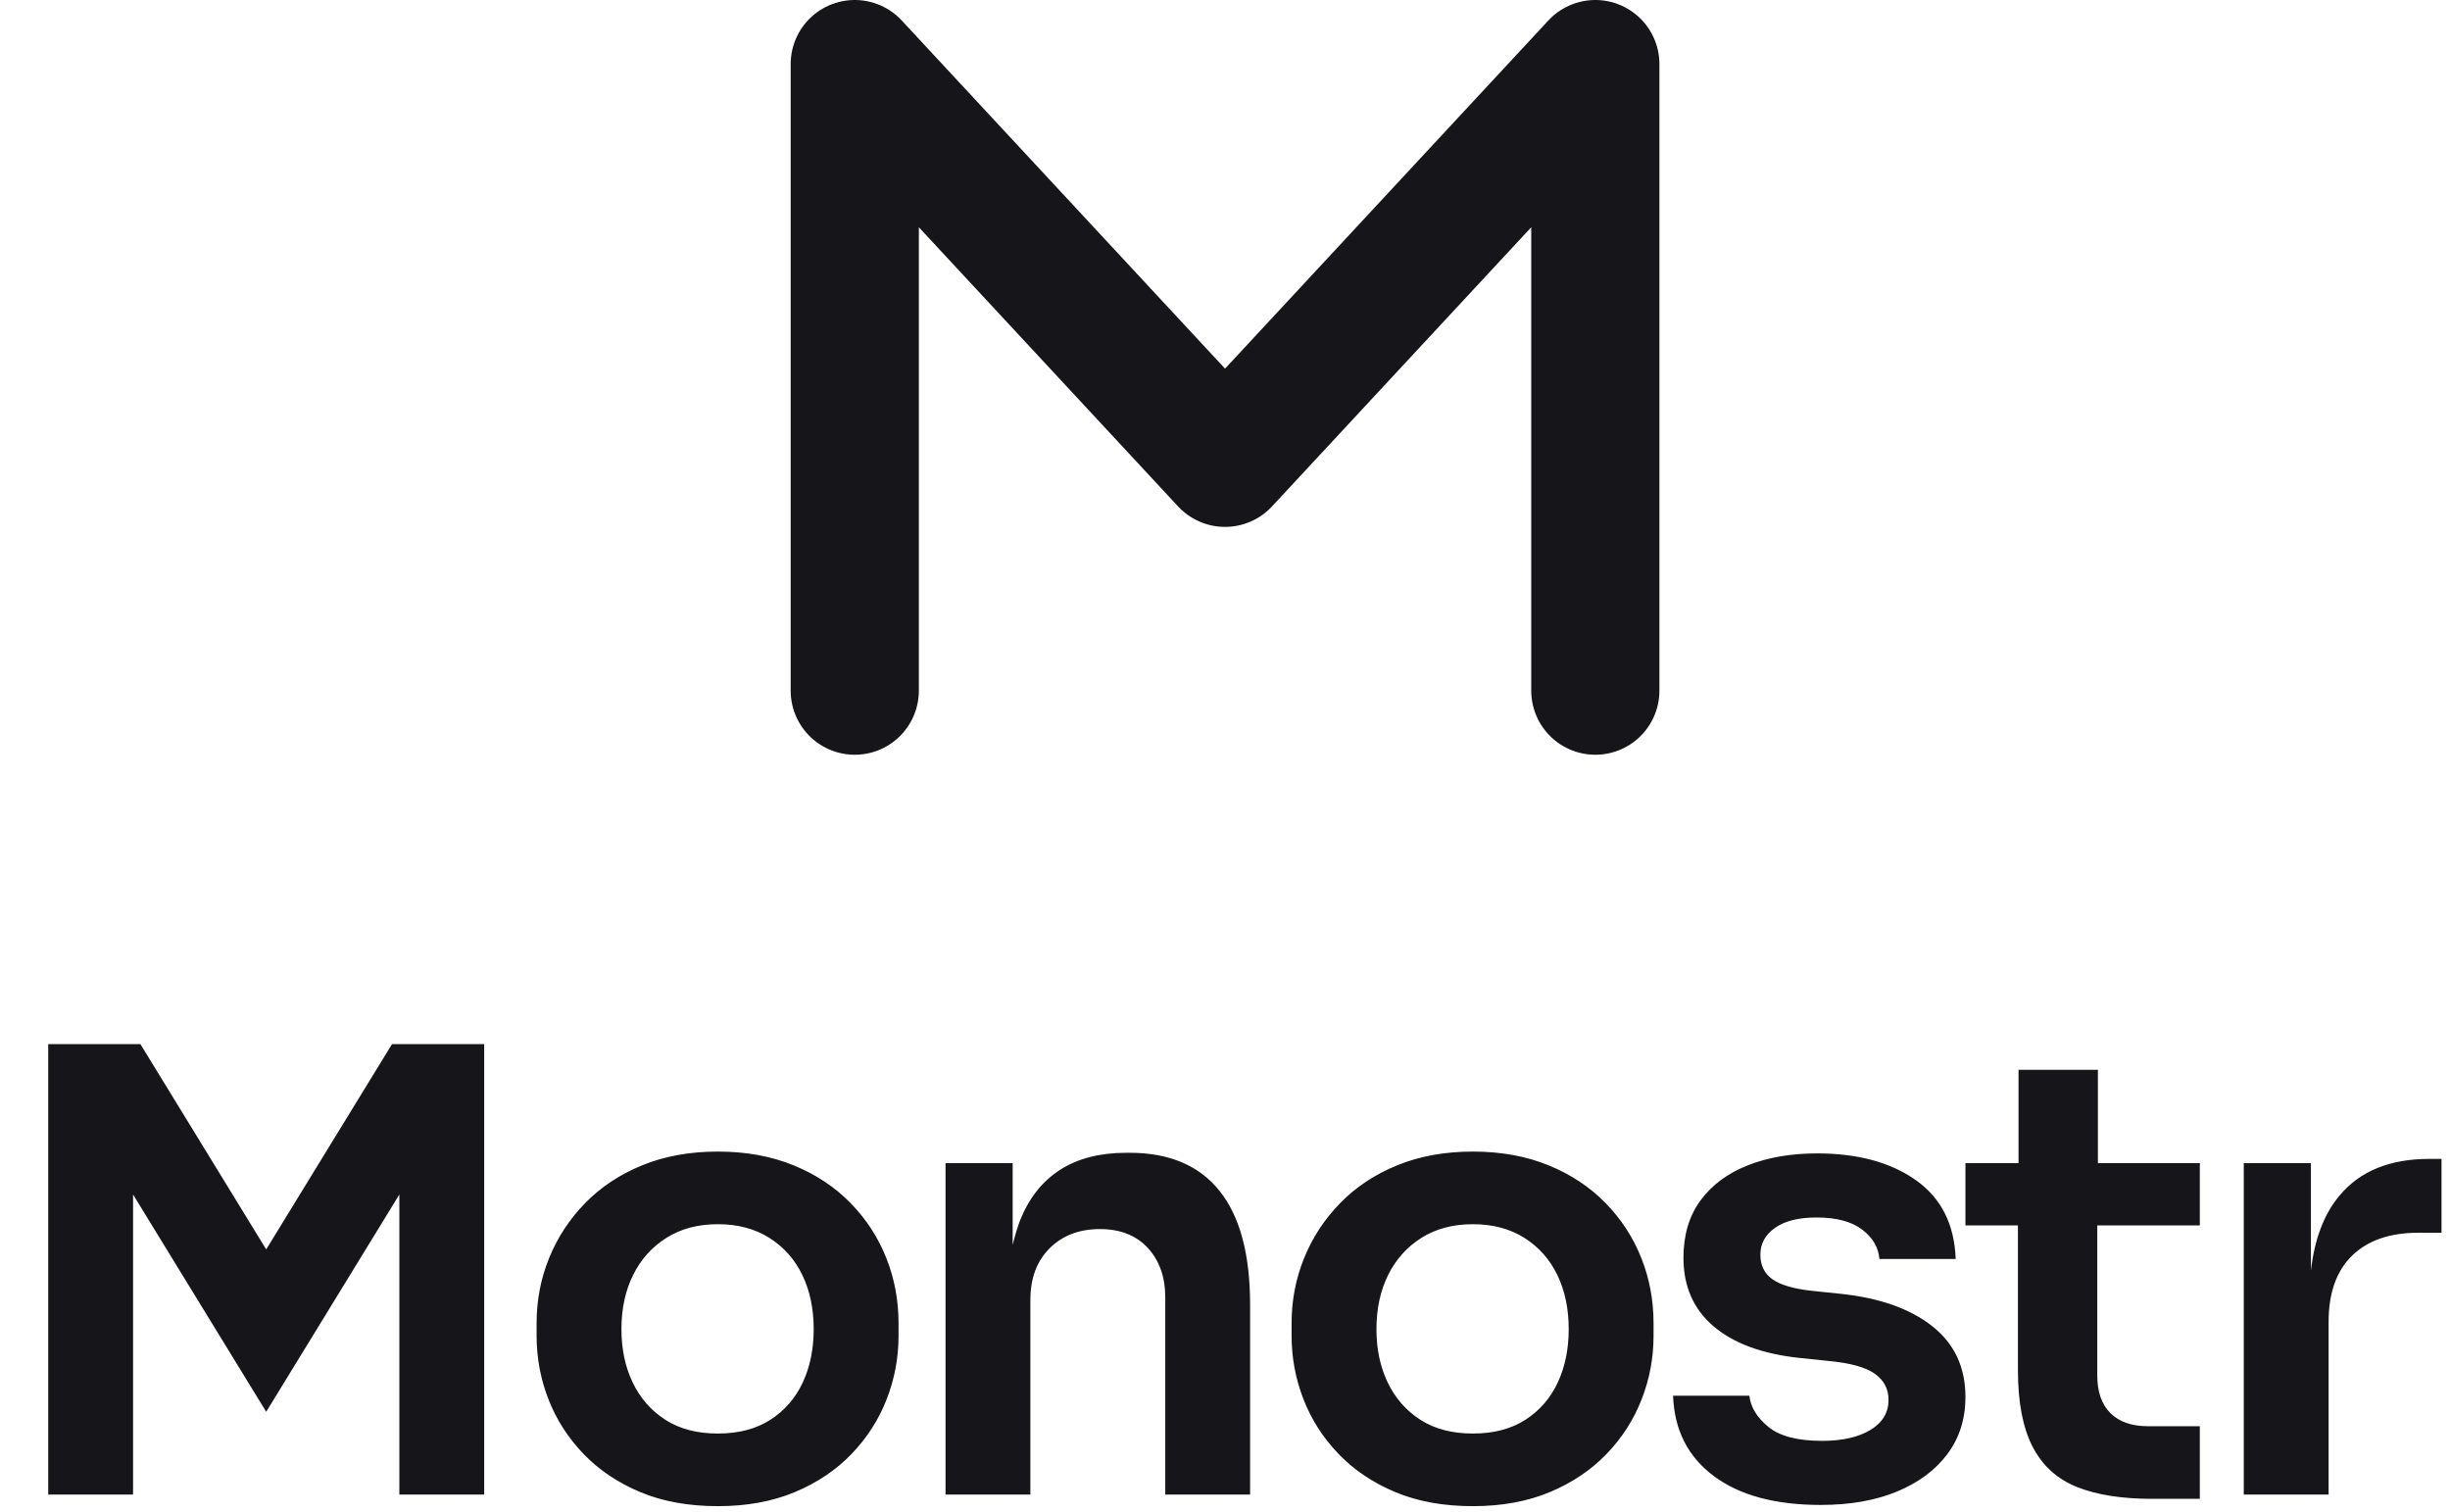
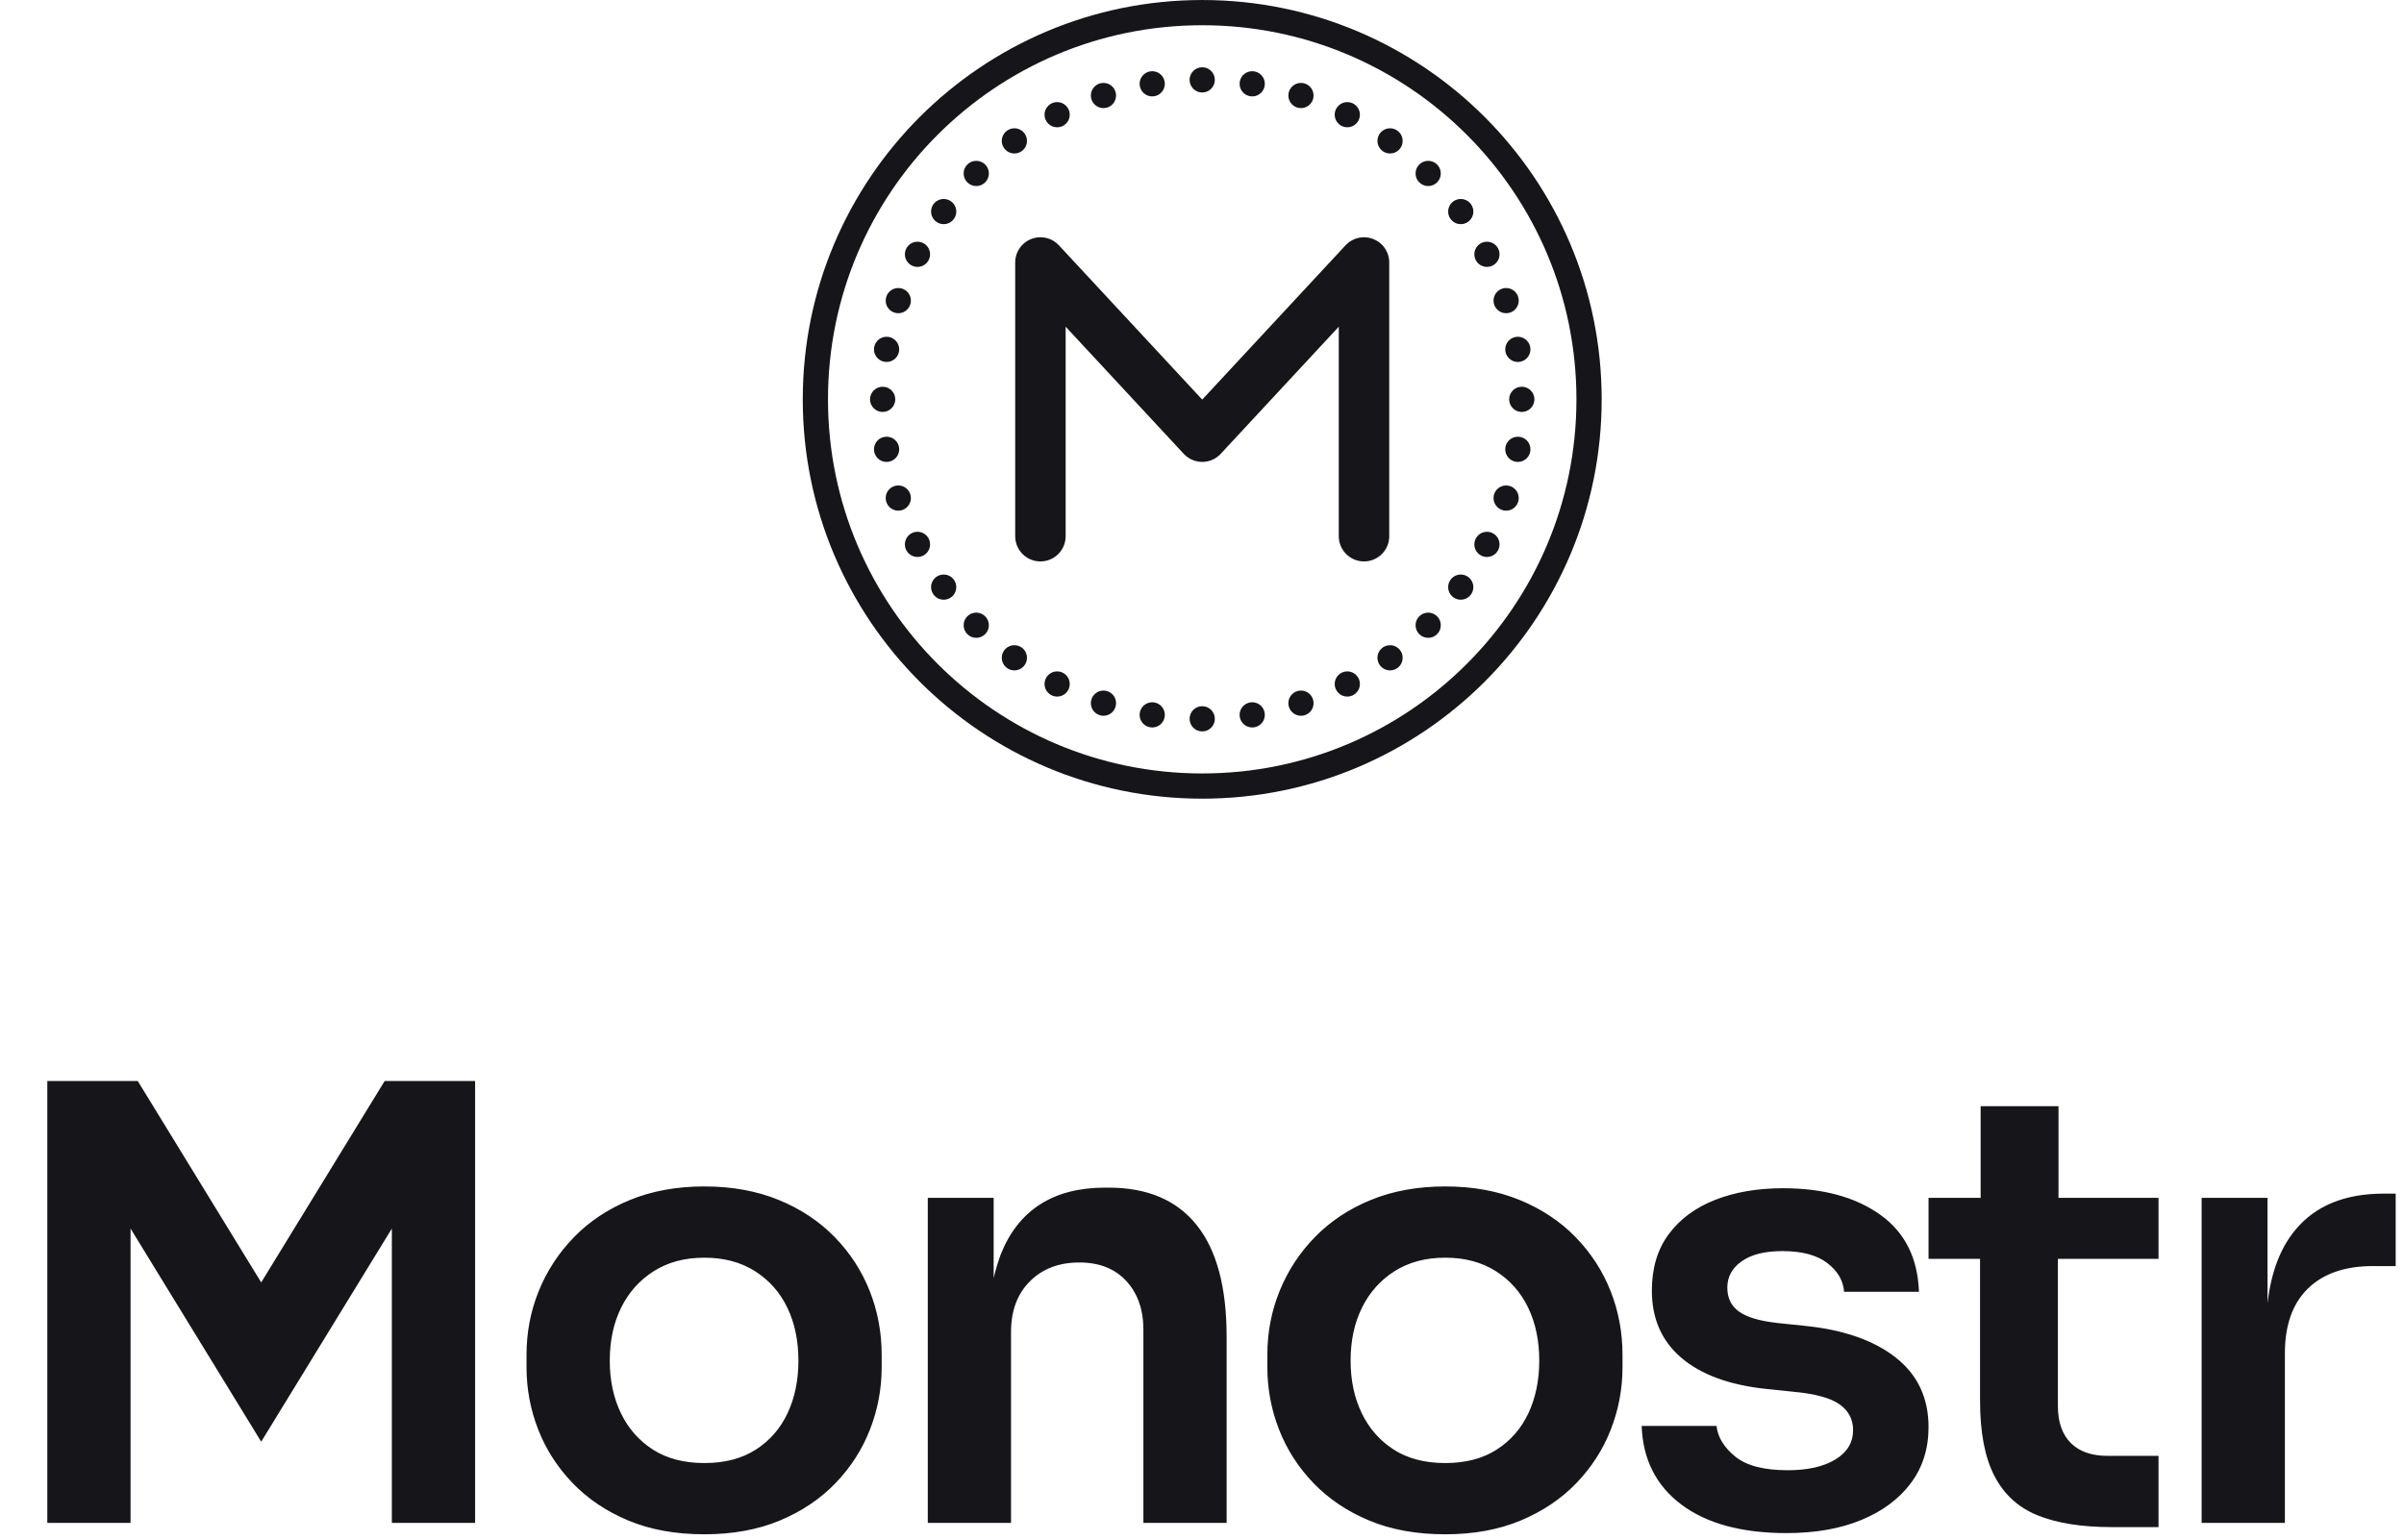
- <svg xmlns="http://www.w3.org/2000/svg" viewBox="0 0 289.01 178.32" width="289.01" height="178.32">
-   <g transform="translate(0,-39.48)">
-     <g transform="translate(60.51,0) scale(1.68)">
-       <polyline points="24,72 24,28 50,56 76,28 76,72" fill="none" stroke="#16161A" stroke-width="9" stroke-linecap="round" stroke-linejoin="round" />
-     </g>
-     <path d="M5.688 215.8L5.688 162.657L16.561 162.657L31.402 186.878L46.244 162.657L57.117 162.657L57.117 215.8L47.109 215.8L47.109 180.401L31.402 206.034L15.696 180.401L15.696 215.8ZM84.682 217.168Q79.498 217.168 75.538 215.512Q71.578 213.856 68.842 211.012Q66.106 208.168 64.702 204.568Q63.298 200.968 63.298 197.08V195.568Q63.298 191.536 64.774 187.9Q66.25 184.264 69.022 181.42Q71.794 178.576 75.754 176.956Q79.714 175.336 84.682 175.336Q89.65 175.336 93.61 176.956Q97.57 178.576 100.342 181.42Q103.114 184.264 104.554 187.9Q105.994 191.536 105.994 195.568V197.08Q105.994 200.968 104.59 204.568Q103.186 208.168 100.45 211.012Q97.714 213.856 93.754 215.512Q89.794 217.168 84.682 217.168ZM84.682 208.6Q88.354 208.6 90.874 206.98Q93.394 205.36 94.69 202.588Q95.986 199.816 95.986 196.288Q95.986 192.688 94.654 189.916Q93.322 187.144 90.766 185.524Q88.21 183.904 84.682 183.904Q81.154 183.904 78.598 185.524Q76.042 187.144 74.674 189.916Q73.306 192.688 73.306 196.288Q73.306 199.816 74.638 202.588Q75.97 205.36 78.49 206.98Q81.01 208.6 84.682 208.6ZM111.538 215.8V176.704H119.458V186.352Q119.818 184.84 120.322 183.472Q121.906 179.512 125.038 177.496Q128.17 175.48 132.85 175.48H133.282Q140.266 175.48 143.866 179.98Q147.466 184.48 147.466 193.408V215.8H137.458V192.544Q137.458 188.944 135.406 186.712Q133.354 184.48 129.754 184.48Q126.082 184.48 123.814 186.748Q121.546 189.016 121.546 192.832V215.8ZM173.746 217.168Q168.562 217.168 164.602 215.512Q160.642 213.856 157.906 211.012Q155.17 208.168 153.766 204.568Q152.362 200.968 152.362 197.08V195.568Q152.362 191.536 153.838 187.9Q155.314 184.264 158.086 181.42Q160.858 178.576 164.818 176.956Q168.778 175.336 173.746 175.336Q178.714 175.336 182.674 176.956Q186.634 178.576 189.406 181.42Q192.178 184.264 193.618 187.9Q195.058 191.536 195.058 195.568V197.08Q195.058 200.968 193.654 204.568Q192.25 208.168 189.514 211.012Q186.778 213.856 182.818 215.512Q178.858 217.168 173.746 217.168ZM173.746 208.6Q177.418 208.6 179.938 206.98Q182.458 205.36 183.754 202.588Q185.05 199.816 185.05 196.288Q185.05 192.688 183.718 189.916Q182.386 187.144 179.83 185.524Q177.274 183.904 173.746 183.904Q170.218 183.904 167.662 185.524Q165.106 187.144 163.738 189.916Q162.37 192.688 162.37 196.288Q162.37 199.816 163.702 202.588Q165.034 205.36 167.554 206.98Q170.074 208.6 173.746 208.6ZM214.786 217.024Q206.722 217.024 202.15 213.604Q197.578 210.184 197.362 204.136H206.362Q206.578 206.152 208.594 207.808Q210.61 209.464 214.93 209.464Q218.53 209.464 220.654 208.168Q222.778 206.872 222.778 204.64Q222.778 202.696 221.158 201.544Q219.538 200.392 215.65 200.032L212.194 199.672Q205.642 198.952 202.114 195.928Q198.586 192.904 198.586 187.864Q198.586 183.832 200.602 181.096Q202.618 178.36 206.182 176.956Q209.746 175.552 214.354 175.552Q221.554 175.552 226.018 178.72Q230.482 181.888 230.698 188.008H221.698Q221.554 185.992 219.682 184.552Q217.81 183.112 214.282 183.112Q211.114 183.112 209.386 184.336Q207.658 185.56 207.658 187.504Q207.658 189.376 209.062 190.384Q210.466 191.392 213.634 191.752L217.09 192.112Q224.002 192.832 227.926 195.928Q231.85 199.024 231.85 204.28Q231.85 208.168 229.726 211.012Q227.602 213.856 223.786 215.44Q219.97 217.024 214.786 217.024ZM253.882 216.304Q248.482 216.304 244.99 214.9Q241.498 213.496 239.77 210.148Q238.042 206.8 238.042 201.112V184.048H231.85V176.704H238.114V165.688H247.474V176.704H259.498V184.048H247.402V201.76Q247.402 204.64 248.95 206.188Q250.498 207.736 253.378 207.736H259.498V216.304ZM264.682 215.8V176.704H272.602V189.376Q273.25 183.76 275.986 180.52Q279.586 176.2 286.57 176.2H288.01V184.912H285.274Q280.234 184.912 277.462 187.612Q274.69 190.312 274.69 195.424V215.8Z" fill="#16161A" />
+ <svg xmlns="http://www.w3.org/2000/svg" viewBox="0 0 289.01 185.143" width="289.01" height="185.143">
+   <g transform="translate(93.981,-2.526) scale(1.011)">
+     <circle cx="50" cy="50" r="46" fill="none" stroke="#16161A" stroke-width="3" />
+     <circle cx="88" cy="50" r="1.5" fill="#16161A" />
+     <circle cx="87.532" cy="55.945" r="1.5" fill="#16161A" />
+     <circle cx="86.14" cy="61.743" r="1.5" fill="#16161A" />
+     <circle cx="83.858" cy="67.252" r="1.5" fill="#16161A" />
+     <circle cx="80.743" cy="72.336" r="1.5" fill="#16161A" />
+     <circle cx="76.87" cy="76.87" r="1.5" fill="#16161A" />
+     <circle cx="72.336" cy="80.743" r="1.5" fill="#16161A" />
+     <circle cx="67.252" cy="83.858" r="1.5" fill="#16161A" />
+     <circle cx="61.743" cy="86.14" r="1.5" fill="#16161A" />
+     <circle cx="55.945" cy="87.532" r="1.5" fill="#16161A" />
+     <circle cx="50" cy="88" r="1.5" fill="#16161A" />
+     <circle cx="44.055" cy="87.532" r="1.5" fill="#16161A" />
+     <circle cx="38.257" cy="86.14" r="1.5" fill="#16161A" />
+     <circle cx="32.748" cy="83.858" r="1.5" fill="#16161A" />
+     <circle cx="27.664" cy="80.743" r="1.5" fill="#16161A" />
+     <circle cx="23.13" cy="76.87" r="1.5" fill="#16161A" />
+     <circle cx="19.257" cy="72.336" r="1.5" fill="#16161A" />
+     <circle cx="16.142" cy="67.252" r="1.5" fill="#16161A" />
+     <circle cx="13.86" cy="61.743" r="1.5" fill="#16161A" />
+     <circle cx="12.468" cy="55.945" r="1.5" fill="#16161A" />
+     <circle cx="12" cy="50" r="1.5" fill="#16161A" />
+     <circle cx="12.468" cy="44.055" r="1.5" fill="#16161A" />
+     <circle cx="13.86" cy="38.257" r="1.5" fill="#16161A" />
+     <circle cx="16.142" cy="32.748" r="1.5" fill="#16161A" />
+     <circle cx="19.257" cy="27.664" r="1.5" fill="#16161A" />
+     <circle cx="23.13" cy="23.13" r="1.5" fill="#16161A" />
+     <circle cx="27.664" cy="19.257" r="1.5" fill="#16161A" />
+     <circle cx="32.748" cy="16.142" r="1.5" fill="#16161A" />
+     <circle cx="38.257" cy="13.86" r="1.5" fill="#16161A" />
+     <circle cx="44.055" cy="12.468" r="1.5" fill="#16161A" />
+     <circle cx="50" cy="12" r="1.5" fill="#16161A" />
+     <circle cx="55.945" cy="12.468" r="1.5" fill="#16161A" />
+     <circle cx="61.743" cy="13.86" r="1.5" fill="#16161A" />
+     <circle cx="67.252" cy="16.142" r="1.5" fill="#16161A" />
+     <circle cx="72.336" cy="19.257" r="1.5" fill="#16161A" />
+     <circle cx="76.87" cy="23.13" r="1.5" fill="#16161A" />
+     <circle cx="80.743" cy="27.664" r="1.5" fill="#16161A" />
+     <circle cx="83.858" cy="32.748" r="1.5" fill="#16161A" />
+     <circle cx="86.14" cy="38.257" r="1.5" fill="#16161A" />
+     <circle cx="87.532" cy="44.055" r="1.5" fill="#16161A" />
+     <polyline points="30.76,66.28 30.76,33.72 50,54.44 69.24,33.72 69.24,66.28" fill="none" stroke="#16161A" stroke-width="6" stroke-linecap="round" stroke-linejoin="round" />
  </g>
+   <path d="M5.688 183.143L5.688 130L16.561 130L31.402 154.221L46.244 130L57.117 130L57.117 183.143L47.109 183.143L47.109 147.744L31.402 173.376L15.696 147.744L15.696 183.143ZM84.682 184.511Q79.498 184.511 75.538 182.855Q71.578 181.199 68.842 178.355Q66.106 175.511 64.702 171.911Q63.298 168.311 63.298 164.423V162.911Q63.298 158.879 64.774 155.243Q66.25 151.607 69.022 148.763Q71.794 145.919 75.754 144.299Q79.714 142.679 84.682 142.679Q89.65 142.679 93.61 144.299Q97.57 145.919 100.342 148.763Q103.114 151.607 104.554 155.243Q105.994 158.879 105.994 162.911V164.423Q105.994 168.311 104.59 171.911Q103.186 175.511 100.45 178.355Q97.714 181.199 93.754 182.855Q89.794 184.511 84.682 184.511ZM84.682 175.943Q88.354 175.943 90.874 174.323Q93.394 172.703 94.69 169.931Q95.986 167.159 95.986 163.631Q95.986 160.031 94.654 157.259Q93.322 154.487 90.766 152.867Q88.21 151.247 84.682 151.247Q81.154 151.247 78.598 152.867Q76.042 154.487 74.674 157.259Q73.306 160.031 73.306 163.631Q73.306 167.159 74.638 169.931Q75.97 172.703 78.49 174.323Q81.01 175.943 84.682 175.943ZM111.538 183.143V144.047H119.458V153.695Q119.818 152.183 120.322 150.815Q121.906 146.855 125.038 144.839Q128.17 142.823 132.85 142.823H133.282Q140.266 142.823 143.866 147.323Q147.466 151.823 147.466 160.751V183.143H137.458V159.887Q137.458 156.287 135.406 154.055Q133.354 151.823 129.754 151.823Q126.082 151.823 123.814 154.091Q121.546 156.359 121.546 160.175V183.143ZM173.746 184.511Q168.562 184.511 164.602 182.855Q160.642 181.199 157.906 178.355Q155.17 175.511 153.766 171.911Q152.362 168.311 152.362 164.423V162.911Q152.362 158.879 153.838 155.243Q155.314 151.607 158.086 148.763Q160.858 145.919 164.818 144.299Q168.778 142.679 173.746 142.679Q178.714 142.679 182.674 144.299Q186.634 145.919 189.406 148.763Q192.178 151.607 193.618 155.243Q195.058 158.879 195.058 162.911V164.423Q195.058 168.311 193.654 171.911Q192.25 175.511 189.514 178.355Q186.778 181.199 182.818 182.855Q178.858 184.511 173.746 184.511ZM173.746 175.943Q177.418 175.943 179.938 174.323Q182.458 172.703 183.754 169.931Q185.05 167.159 185.05 163.631Q185.05 160.031 183.718 157.259Q182.386 154.487 179.83 152.867Q177.274 151.247 173.746 151.247Q170.218 151.247 167.662 152.867Q165.106 154.487 163.738 157.259Q162.37 160.031 162.37 163.631Q162.37 167.159 163.702 169.931Q165.034 172.703 167.554 174.323Q170.074 175.943 173.746 175.943ZM214.786 184.367Q206.722 184.367 202.15 180.947Q197.578 177.527 197.362 171.479H206.362Q206.578 173.495 208.594 175.151Q210.61 176.807 214.93 176.807Q218.53 176.807 220.654 175.511Q222.778 174.215 222.778 171.983Q222.778 170.039 221.158 168.887Q219.538 167.735 215.65 167.375L212.194 167.015Q205.642 166.295 202.114 163.271Q198.586 160.247 198.586 155.207Q198.586 151.175 200.602 148.439Q202.618 145.703 206.182 144.299Q209.746 142.895 214.354 142.895Q221.554 142.895 226.018 146.063Q230.482 149.231 230.698 155.351H221.698Q221.554 153.335 219.682 151.895Q217.81 150.455 214.282 150.455Q211.114 150.455 209.386 151.679Q207.658 152.903 207.658 154.847Q207.658 156.719 209.062 157.727Q210.466 158.735 213.634 159.095L217.09 159.455Q224.002 160.175 227.926 163.271Q231.85 166.367 231.85 171.623Q231.85 175.511 229.726 178.355Q227.602 181.199 223.786 182.783Q219.97 184.367 214.786 184.367ZM253.882 183.647Q248.482 183.647 244.99 182.243Q241.498 180.839 239.77 177.491Q238.042 174.143 238.042 168.455V151.391H231.85V144.047H238.114V133.031H247.474V144.047H259.498V151.391H247.402V169.103Q247.402 171.983 248.95 173.531Q250.498 175.079 253.378 175.079H259.498V183.647ZM264.682 183.143V144.047H272.602V156.719Q273.25 151.103 275.986 147.863Q279.586 143.543 286.57 143.543H288.01V152.255H285.274Q280.234 152.255 277.462 154.955Q274.69 157.655 274.69 162.767V183.143Z" fill="#16161A" />
</svg>
